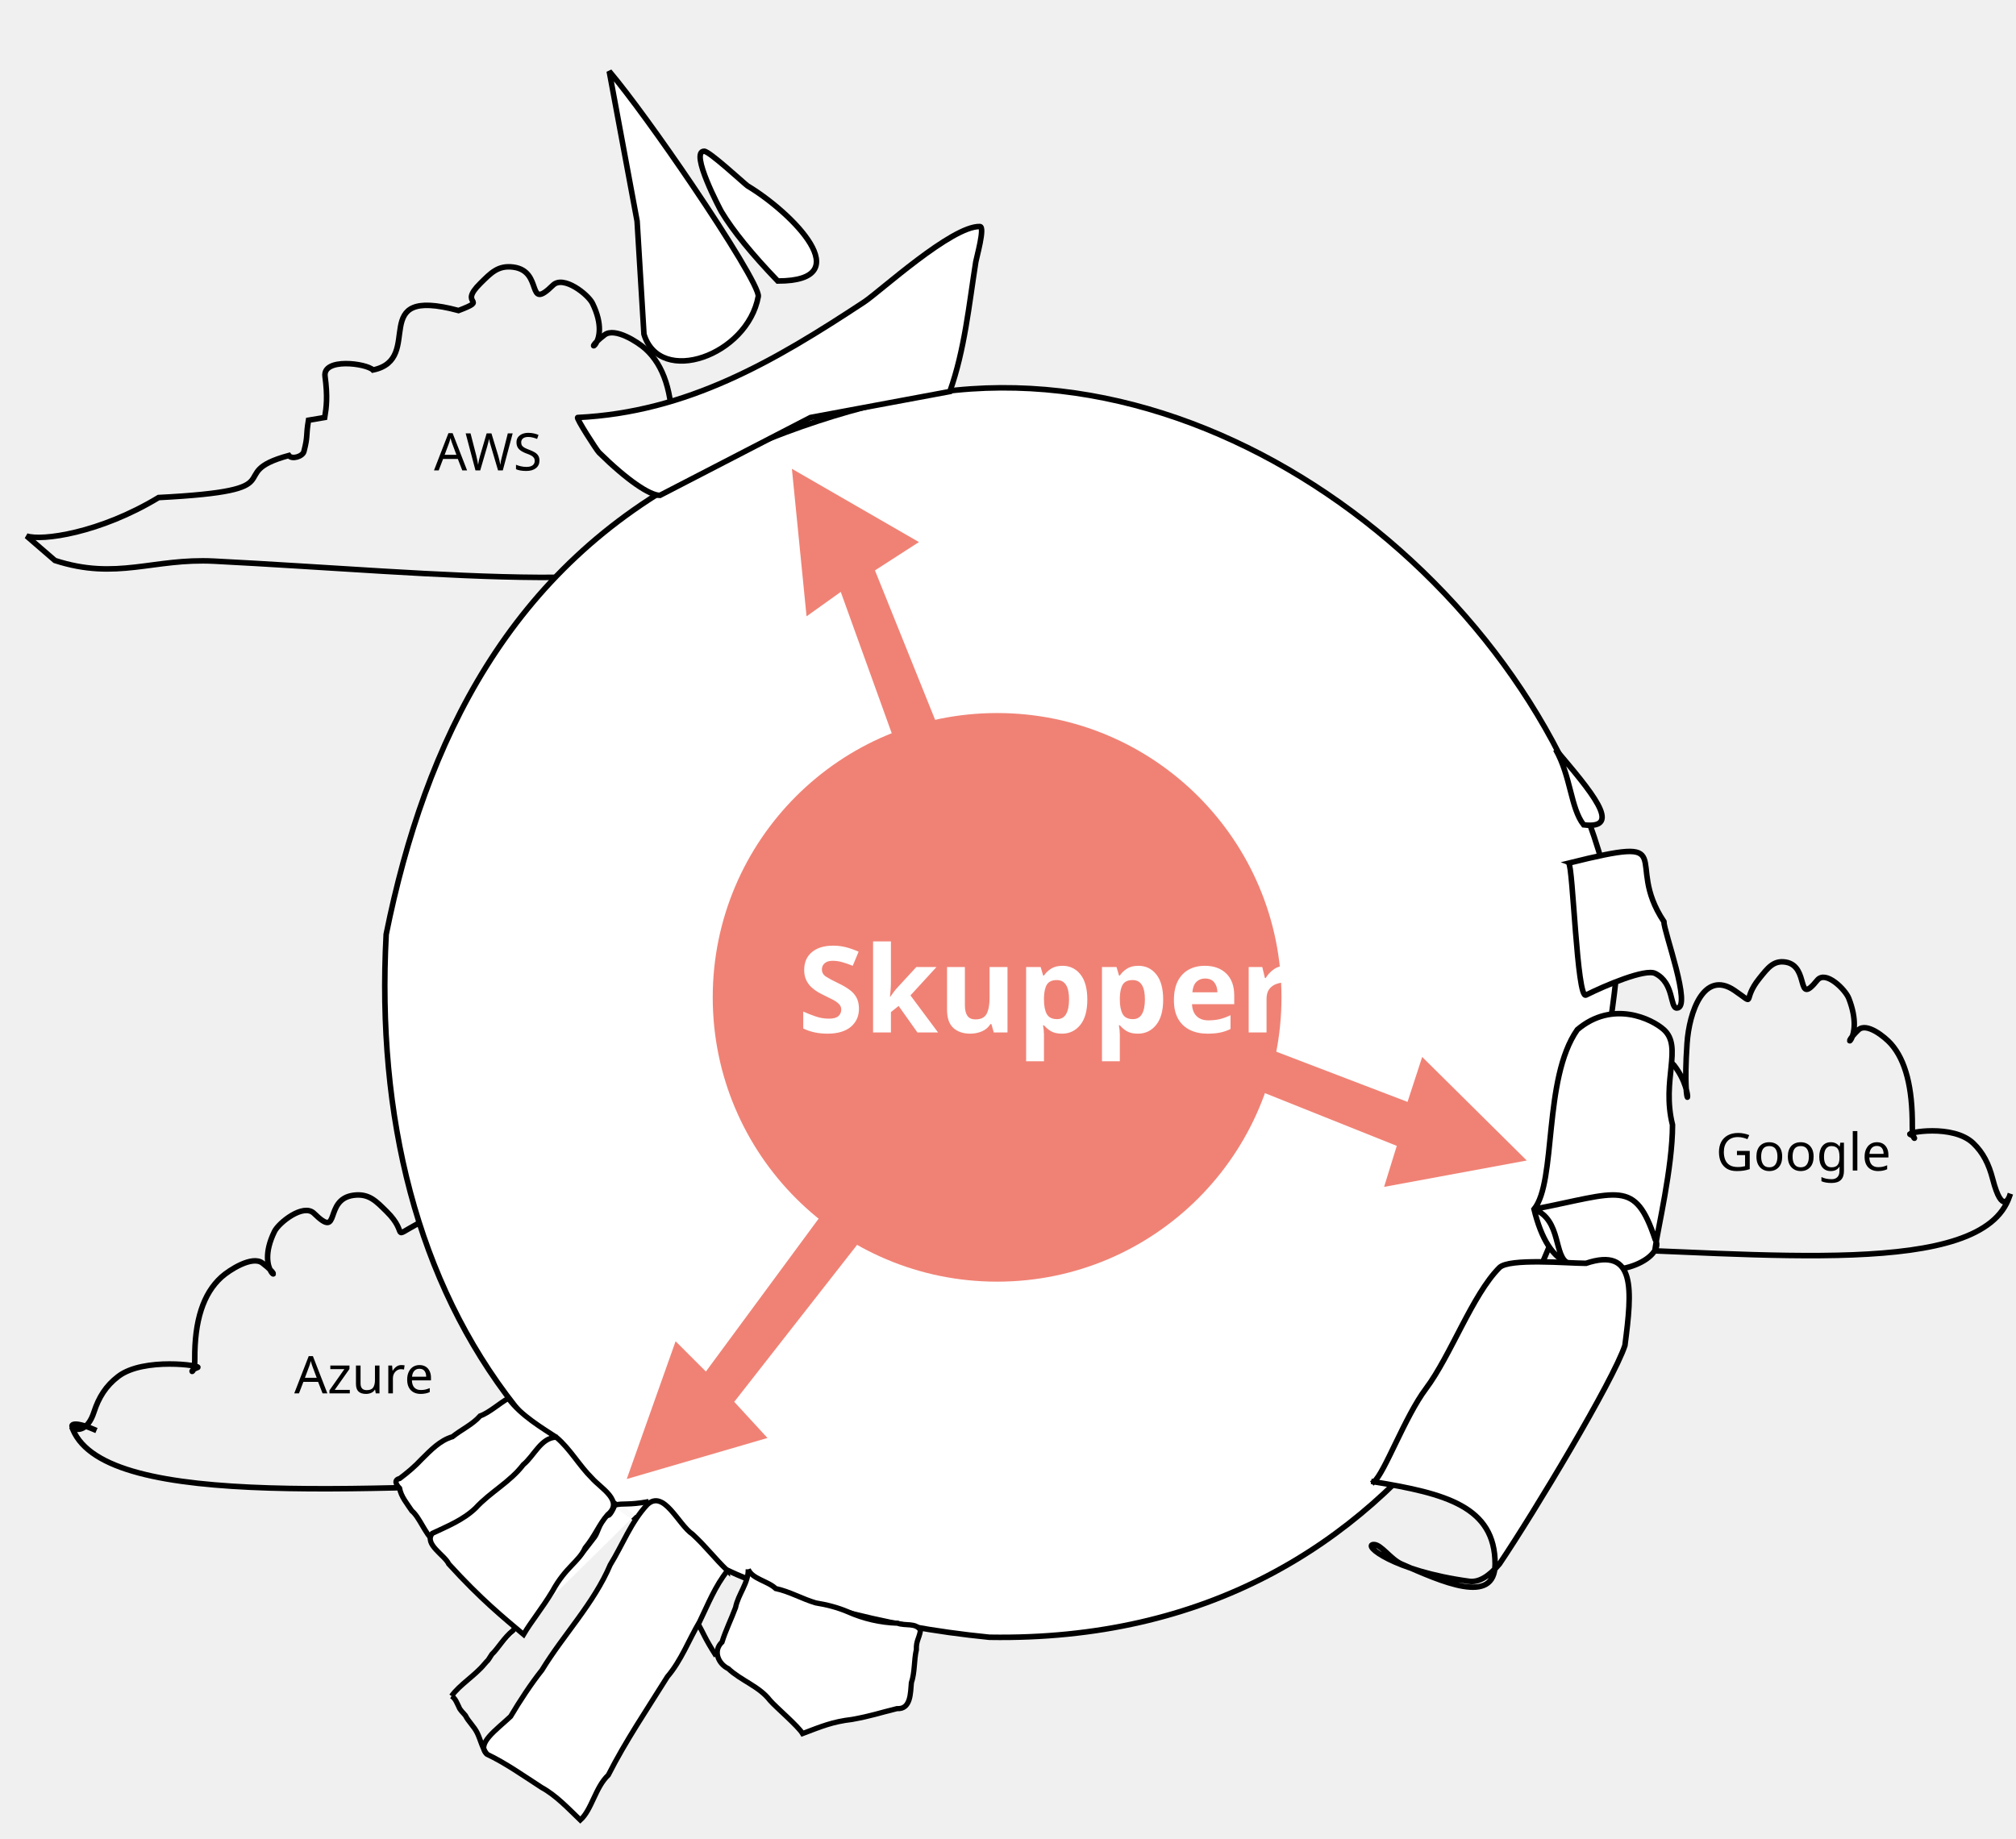
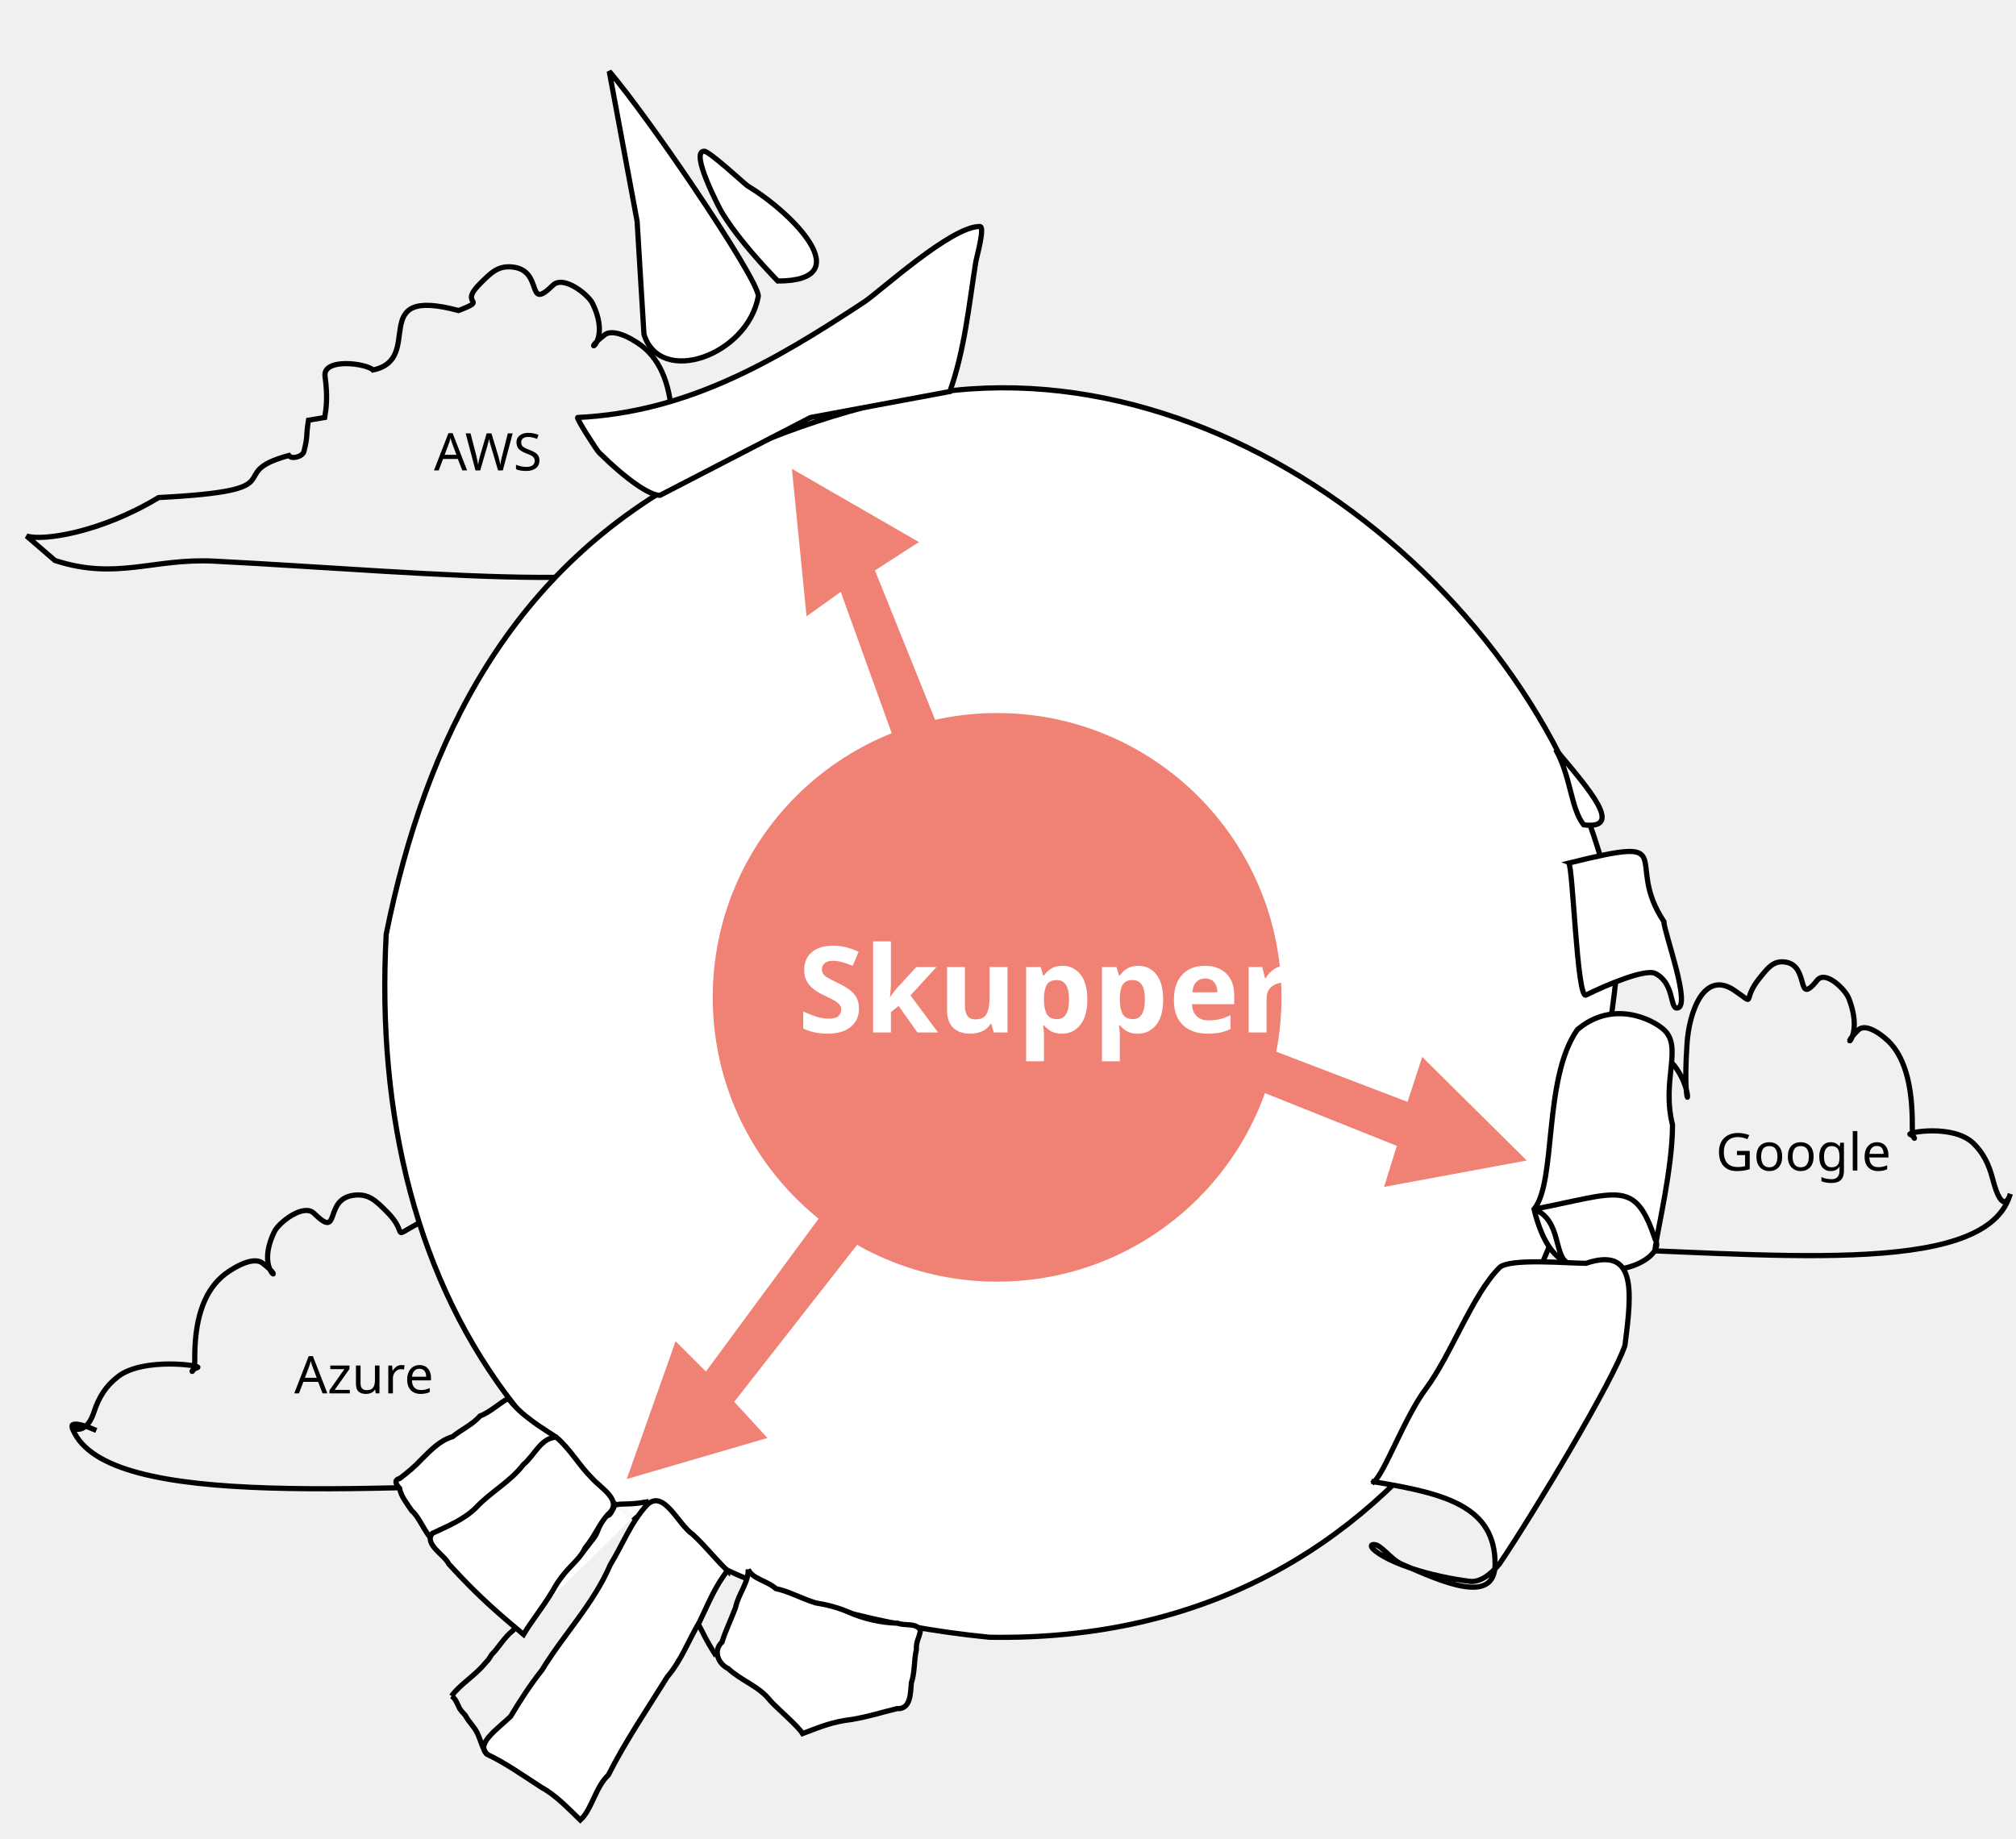
<svg xmlns="http://www.w3.org/2000/svg" id="-globe" style="isolation:isolate" viewBox="353.5 148.5 465.876 425" height="400" version="1.1">
  <defs id="defs818">
    <clipPath id="_clipPath_VwB5La2kLUJUBOhzjLbGqfCcWRBXHReF">
      <rect x="353.5" y="148.5" width="465.876" height="425" id="rect815" />
    </clipPath>
    <style id="style1776">.cls-1{fill:#353535;}.cls-2{fill:#38586c;}.cls-3{fill:#fff;}.cls-4{fill:#d5c5b7;}</style>
  </defs>
-   <g style="stroke:#000000;stroke-width:1.205;stroke-miterlimit:3;stroke-dasharray:none;stroke-opacity:1" id="g824">
-     <path d="m 817.876,425.01 c 0,0 -1.645,4.677 -3.887,-3.994 -0.89,-3.441 -2.208,-6.089 -4.484,-8.267 -4.688,-4.486 -15.597,-2.471 -14.606,-2.045 1.946,0.836 0.49,2.172 0.516,-1.892 0.057,-8.88 -1.54,-15.194 -4.919,-19.024 -1.419,-1.609 -5.663,-5.041 -7.541,-3.239 -5.15,4.943 1.68,2.695 -2.222,-7.295 -0.804,-2.06 -5.357,-6.563 -7.283,-4.185 -5.052,6.238 -1.664,-3.246 -7.283,-4.185 -2.848,-0.476 -4.176,1.392 -6.073,3.734 -4.272,5.275 -0.475,6.404 -5.815,2.788 -7.048,-4.773 -10.431,5.048 -10.917,12.223 -1.31,19.338 2.595,12.234 -3.057,5.029 -1.2,-1.531 -9.301,-2.884 -8.831,1.492 0.496,4.621 0.256,7.092 -0.061,9.486 l -4.008,-3.835 c -0.51,3.849 0.955,7.925 0.177,11.703 -0.24,1.163 -2.228,1.904 -2.779,0.92 -7.443,-13.298 -46.147,0.686 -46.896,2.057 -10.087,18.47 -19.255,17.098 -22.031,15.906 v 0 c 7.138,13.331 48.049,4.197 60.412,4.521 45.204,1.185 95.291,7.143 101.588,-11.898" stroke-miterlimit="3" id="path822" style="vector-effect:non-scaling-stroke;fill:none;stroke:#000000;stroke-width:1.205;stroke-linecap:square;stroke-linejoin:miter;stroke-miterlimit:3;stroke-dasharray:none;stroke-opacity:1" />
+   <g style="stroke:#000000;stroke-width:1.2;stroke-miterlimit:3;stroke-dasharray:none;stroke-opacity:1" id="g824">
+     <path d="m 817.876,425.01 c 0,0 -1.645,4.677 -3.887,-3.994 -0.89,-3.441 -2.208,-6.089 -4.484,-8.267 -4.688,-4.486 -15.597,-2.471 -14.606,-2.045 1.946,0.836 0.49,2.172 0.516,-1.892 0.057,-8.88 -1.54,-15.194 -4.919,-19.024 -1.419,-1.609 -5.663,-5.041 -7.541,-3.239 -5.15,4.943 1.68,2.695 -2.222,-7.295 -0.804,-2.06 -5.357,-6.563 -7.283,-4.185 -5.052,6.238 -1.664,-3.246 -7.283,-4.185 -2.848,-0.476 -4.176,1.392 -6.073,3.734 -4.272,5.275 -0.475,6.404 -5.815,2.788 -7.048,-4.773 -10.431,5.048 -10.917,12.223 -1.31,19.338 2.595,12.234 -3.057,5.029 -1.2,-1.531 -9.301,-2.884 -8.831,1.492 0.496,4.621 0.256,7.092 -0.061,9.486 l -4.008,-3.835 c -0.51,3.849 0.955,7.925 0.177,11.703 -0.24,1.163 -2.228,1.904 -2.779,0.92 -7.443,-13.298 -46.147,0.686 -46.896,2.057 -10.087,18.47 -19.255,17.098 -22.031,15.906 v 0 c 7.138,13.331 48.049,4.197 60.412,4.521 45.204,1.185 95.291,7.143 101.588,-11.898" stroke-miterlimit="3" id="path822" style="fill:none;stroke:#000000;stroke-width:1.2;stroke-linecap:square;stroke-linejoin:miter;stroke-miterlimit:3;stroke-dasharray:none;stroke-opacity:1" />
  </g>
-   <g id="g832" transform="translate(152.9748,-101.8767)" style="stroke-width:1.205;stroke-miterlimit:3;stroke-dasharray:none;stroke:#000000;stroke-opacity:1">
-     <path d="m 366.118,372.582 c 9.845,-4.256 15.861,-1.66 13.048,-10.331 -1.116,-3.441 -2.77,-6.089 -5.625,-8.267 -5.882,-4.485 -19.569,-2.47 -18.326,-2.045 2.442,0.836 0.615,2.172 0.648,-1.892 0.071,-8.879 -1.932,-15.194 -6.172,-19.024 -1.781,-1.608 -7.105,-5.041 -9.461,-3.238 -6.461,4.942 2.108,2.695 -2.788,-7.296 -1.009,-2.06 -6.721,-6.562 -9.137,-4.185 -6.339,6.238 -2.087,-3.245 -9.137,-4.184 -3.574,-0.476 -5.239,1.391 -7.62,3.733 -5.36,5.275 2.236,3.513 -5.06,6.301 -21.631,-5.815 -7.522,11.208 -19.767,13.739 -1.507,-1.531 -11.67,-2.884 -11.081,1.492 0.622,4.621 0.322,7.093 -0.076,9.487 l -3.752,0.635 c -0.64,3.849 -0.079,3.455 -1.055,7.232 -0.301,1.163 -2.795,1.904 -3.486,0.921 -15.725,4.266 2.782,8.03 -30.094,9.721 -13.614,8.25 -27.032,10.072 -30.514,8.88 l 6.561,5.666 c 14.325,4.656 22.623,-0.569 36.804,0.153 51.849,2.638 109.437,9.317 116.091,-5.843" stroke-miterlimit="3" id="path830" style="vector-effect:non-scaling-stroke;fill:none;stroke:#000000;stroke-width:1.205;stroke-linecap:square;stroke-linejoin:miter;stroke-miterlimit:3;stroke-dasharray:none;stroke-opacity:1" />
+   <g id="g832" transform="translate(152.9748,-101.8767)" style="stroke-width:1.2;stroke-miterlimit:3;stroke-dasharray:none;stroke:#000000;stroke-opacity:1">
+     <path d="m 366.118,372.582 c 9.845,-4.256 15.861,-1.66 13.048,-10.331 -1.116,-3.441 -2.77,-6.089 -5.625,-8.267 -5.882,-4.485 -19.569,-2.47 -18.326,-2.045 2.442,0.836 0.615,2.172 0.648,-1.892 0.071,-8.879 -1.932,-15.194 -6.172,-19.024 -1.781,-1.608 -7.105,-5.041 -9.461,-3.238 -6.461,4.942 2.108,2.695 -2.788,-7.296 -1.009,-2.06 -6.721,-6.562 -9.137,-4.185 -6.339,6.238 -2.087,-3.245 -9.137,-4.184 -3.574,-0.476 -5.239,1.391 -7.62,3.733 -5.36,5.275 2.236,3.513 -5.06,6.301 -21.631,-5.815 -7.522,11.208 -19.767,13.739 -1.507,-1.531 -11.67,-2.884 -11.081,1.492 0.622,4.621 0.322,7.093 -0.076,9.487 l -3.752,0.635 c -0.64,3.849 -0.079,3.455 -1.055,7.232 -0.301,1.163 -2.795,1.904 -3.486,0.921 -15.725,4.266 2.782,8.03 -30.094,9.721 -13.614,8.25 -27.032,10.072 -30.514,8.88 l 6.561,5.666 c 14.325,4.656 22.623,-0.569 36.804,0.153 51.849,2.638 109.437,9.317 116.091,-5.843" stroke-miterlimit="3" id="path830" style="fill:none;stroke:#000000;stroke-width:1.2;stroke-linecap:square;stroke-linejoin:miter;stroke-miterlimit:3;stroke-dasharray:none;stroke-opacity:1" />
  </g>
-   <g id="g838" style="stroke-width:1.205;stroke-miterlimit:3;stroke-dasharray:none;stroke:#000000;stroke-opacity:1">
-     <path style="vector-effect:non-scaling-stroke;fill:none;stroke:#000000;stroke-width:1.205;stroke-linecap:square;stroke-linejoin:miter;stroke-miterlimit:3;stroke-dasharray:none;stroke-opacity:1" id="path836" stroke-miterlimit="3" d="m 375.206,478.9 c -9.845,-4.256 -2.813,4.677 0,-3.994 1.116,-3.441 2.77,-6.09 5.626,-8.267 5.881,-4.486 19.568,-2.471 18.325,-2.045 -2.442,0.835 -0.615,2.172 -0.648,-1.892 -0.071,-8.88 1.932,-15.194 6.172,-19.024 1.781,-1.609 7.105,-5.041 9.461,-3.239 6.461,4.942 -2.108,2.695 2.788,-7.296 1.009,-2.059 6.721,-6.562 9.137,-4.184 6.339,6.238 2.088,-3.246 9.137,-4.185 3.574,-0.476 5.239,1.391 7.62,3.734 5.36,5.275 0.596,6.404 7.296,2.787 8.842,-4.772 13.086,5.049 13.696,12.223 1.644,19.339 -3.255,12.235 3.836,5.029 1.506,-1.53 11.669,-2.883 11.08,1.493 -0.622,4.621 -0.322,7.092 0.076,9.486 0,0 5.029,-3.835 5.029,-3.835 0.64,3.849 -1.199,7.925 -0.222,11.702 0.301,1.164 2.795,1.905 3.486,0.921 9.338,-13.298 57.897,0.686 58.837,2.057 12.656,18.47 24.158,17.098 27.64,15.906 l 0.349,-3.015 c -8.954,13.331 -5.59,8.727 -9.513,14.058 -8.31,11.292 -16.592,6.371 -27.637,3.697 -13.495,-6.076 -23.481,-10.543 -38.992,-10.219 -56.715,1.184 -119.556,7.143 -127.456,-11.898" />
+   <g id="g838" style="stroke-width:1.2;stroke-miterlimit:3;stroke-dasharray:none;stroke:#000000;stroke-opacity:1">
+     <path style="fill:none;stroke:#000000;stroke-width:1.2;stroke-linecap:square;stroke-linejoin:miter;stroke-miterlimit:3;stroke-dasharray:none;stroke-opacity:1" id="path836" stroke-miterlimit="3" d="m 375.206,478.9 c -9.845,-4.256 -2.813,4.677 0,-3.994 1.116,-3.441 2.77,-6.09 5.626,-8.267 5.881,-4.486 19.568,-2.471 18.325,-2.045 -2.442,0.835 -0.615,2.172 -0.648,-1.892 -0.071,-8.88 1.932,-15.194 6.172,-19.024 1.781,-1.609 7.105,-5.041 9.461,-3.239 6.461,4.942 -2.108,2.695 2.788,-7.296 1.009,-2.059 6.721,-6.562 9.137,-4.184 6.339,6.238 2.088,-3.246 9.137,-4.185 3.574,-0.476 5.239,1.391 7.62,3.734 5.36,5.275 0.596,6.404 7.296,2.787 8.842,-4.772 13.086,5.049 13.696,12.223 1.644,19.339 -3.255,12.235 3.836,5.029 1.506,-1.53 11.669,-2.883 11.08,1.493 -0.622,4.621 -0.322,7.092 0.076,9.486 0,0 5.029,-3.835 5.029,-3.835 0.64,3.849 -1.199,7.925 -0.222,11.702 0.301,1.164 2.795,1.905 3.486,0.921 9.338,-13.298 57.897,0.686 58.837,2.057 12.656,18.47 24.158,17.098 27.64,15.906 l 0.349,-3.015 c -8.954,13.331 -5.59,8.727 -9.513,14.058 -8.31,11.292 -16.592,6.371 -27.637,3.697 -13.495,-6.076 -23.481,-10.543 -38.992,-10.219 -56.715,1.184 -119.556,7.143 -127.456,-11.898" />
  </g>
-   <path style="vector-effect:non-scaling-stroke;fill:#ffffff;stroke:#000000;stroke-width:1.205;stroke-linecap:square;stroke-linejoin:miter;stroke-miterlimit:3;stroke-dasharray:none" id="path840" stroke-miterlimit="3" d="m 442.742,364.467 c 9.039,-44.817 28.621,-84.726 72.48,-107.314 16.406,-8.45 37.323,-15.6 55.713,-18.062 73.801,-9.878 149.726,58.327 156.629,129.043 -5.622,70.64 -45.206,160.473 -145.435,158.8 C 480.252,516.804 438.277,448.866 442.742,364.467 Z" />
+   <path style="fill:#ffffff;stroke:#000000;stroke-width:1.2;stroke-linecap:square;stroke-linejoin:miter;stroke-miterlimit:3;stroke-dasharray:none" id="path840" stroke-miterlimit="3" d="m 442.742,364.467 c 9.039,-44.817 28.621,-84.726 72.48,-107.314 16.406,-8.45 37.323,-15.6 55.713,-18.062 73.801,-9.878 149.726,58.327 156.629,129.043 -5.622,70.64 -45.206,160.473 -145.435,158.8 C 480.252,516.804 438.277,448.866 442.742,364.467 Z" />
  <text id="text842" style="font-style:normal;font-weight:400;font-size:12px;font-family:'Alegreya Sans';fill:#000000;stroke:none" x="421.497" y="470.565">Azure</text>
-   <g id="g1894" style="stroke-width:1.205;stroke-miterlimit:3;stroke-dasharray:none">
-     <path d="m 520.233,197.454 c -0.248,-0.413 -7.457,-14 -4,-14 1.202,0 9.049,7.287 10,8 10.383,6.23 26.004,22 7,22 q -9.065,-9.442 -13,-16 z" stroke-miterlimit="3" id="path844" style="vector-effect:non-scaling-stroke;fill:#ffffff;stroke:#000000;stroke-width:1.205;stroke-linecap:square;stroke-linejoin:miter;stroke-miterlimit:3;stroke-dasharray:none;stroke-opacity:1" />
-     <path d="M 540.807,245 573,239 c 3.428,-9.661 4.406,-19.932 6,-30 0.145,-0.914 2.193,-8.106 0.945,-8.141 -6.518,-0.182 -23.198,15.104 -26.727,17.432 C 532.304,232.083 512.303,243.778 487,245 c -0.462,0.022 4.364,7.538 4.91,8.077 6.44,6.351 11.703,9.923 14.09,9.923 v 0 z" stroke-miterlimit="3" id="path846" style="vector-effect:non-scaling-stroke;fill:#ffffff;stroke:#000000;stroke-width:1.205;stroke-linecap:square;stroke-linejoin:miter;stroke-miterlimit:3;stroke-dasharray:none;stroke-opacity:1" />
-     <path d="m 494.286,164.979 c 4.571,5.39 12.307,16.113 19.292,26.451 8.255,12.219 15.46,23.901 15.149,25.606 -2.49,13.622 -22.741,20.841 -26.415,8.709 l -1.585,-26.14 q -6.441,-34.626 -6.441,-34.626 z" stroke-miterlimit="3" id="path848" style="vector-effect:non-scaling-stroke;fill:#ffffff;stroke:#000000;stroke-width:1.205;stroke-linecap:square;stroke-linejoin:miter;stroke-miterlimit:3;stroke-dasharray:none;stroke-opacity:1" />
+   <g id="g1894" style="stroke-width:1.2;stroke-miterlimit:3;stroke-dasharray:none">
+     <path d="m 520.233,197.454 c -0.248,-0.413 -7.457,-14 -4,-14 1.202,0 9.049,7.287 10,8 10.383,6.23 26.004,22 7,22 q -9.065,-9.442 -13,-16 z" stroke-miterlimit="3" id="path844" style="fill:#ffffff;stroke:#000000;stroke-width:1.2;stroke-linecap:square;stroke-linejoin:miter;stroke-miterlimit:3;stroke-dasharray:none;stroke-opacity:1" />
+     <path d="M 540.807,245 573,239 c 3.428,-9.661 4.406,-19.932 6,-30 0.145,-0.914 2.193,-8.106 0.945,-8.141 -6.518,-0.182 -23.198,15.104 -26.727,17.432 C 532.304,232.083 512.303,243.778 487,245 c -0.462,0.022 4.364,7.538 4.91,8.077 6.44,6.351 11.703,9.923 14.09,9.923 v 0 z" stroke-miterlimit="3" id="path846" style="fill:#ffffff;stroke:#000000;stroke-width:1.2;stroke-linecap:square;stroke-linejoin:miter;stroke-miterlimit:3;stroke-dasharray:none;stroke-opacity:1" />
+     <path d="m 494.286,164.979 c 4.571,5.39 12.307,16.113 19.292,26.451 8.255,12.219 15.46,23.901 15.149,25.606 -2.49,13.622 -22.741,20.841 -26.415,8.709 l -1.585,-26.14 q -6.441,-34.626 -6.441,-34.626 z" stroke-miterlimit="3" id="path848" style="fill:#ffffff;stroke:#000000;stroke-width:1.2;stroke-linecap:square;stroke-linejoin:miter;stroke-miterlimit:3;stroke-dasharray:none;stroke-opacity:1" />
  </g>
-   <g id="g1900" style="stroke-width:1.205;stroke-miterlimit:3;stroke-dasharray:none">
-     <path d="m 716,348 c 26.582,-6.604 12.539,-0.692 22,13.5 0,2.351 6.584,20 3,20 -1.631,0 -0.559,-5.779 -5,-8 -2.278,-1.139 -11.442,2.721 -16,5 -2.09,1.045 -3,-30 -4,-30.5 z" stroke-miterlimit="3" id="path856" style="vector-effect:non-scaling-stroke;fill:#ffffff;stroke:#000000;stroke-width:1.205;stroke-linecap:square;stroke-linejoin:miter;stroke-miterlimit:3;stroke-dasharray:none;stroke-opacity:1" />
-     <path d="m 716,440.5 c -3.555,-1.338 -1.529,-10.038 -8,-12.5 19.699,-3.821 23.295,-7.116 28,7 2.352,3.43 -7.493,10.19 -20,5.5 q -5.445,-2.042 -8,-12.5 c 5.241,-6.429 2.035,-30.101 10,-41.5 v 0 c 8.181,-6.937 17.29,-2.461 20,0 4.422,4.017 -0.595,11.622 2,22 0,10.009 -3.471,24.268 -4,28.5" stroke-miterlimit="3" id="path858" style="vector-effect:non-scaling-stroke;fill:#ffffff;stroke:#000000;stroke-width:1.205;stroke-linecap:square;stroke-linejoin:miter;stroke-miterlimit:3;stroke-dasharray:none;stroke-opacity:1" />
-     <path d="m 671,491 c 16.541,2.703 28,5.705 28,19 0,9.742 -12.489,3.997 -21.651,0 -2.457,-1.072 -4.675,-4.5 -6.349,-4.5 -2.836,0 4.502,6.126 22.013,8.5 q 3.259,0.442 6.987,-4 c 8.057,-11.967 26.258,-42.274 29,-50.5 v 0 c 1.692,-12.904 2.556,-22.852 -9,-19 -4.205,0 -17.765,-1.235 -20,1 -6.244,6.244 -11.227,20.302 -17,28 -4.844,6.459 -9.6,19.58 -12,21.5" stroke-miterlimit="3" id="path860" style="vector-effect:non-scaling-stroke;fill:#ffffff;stroke:#000000;stroke-width:1.205;stroke-linecap:square;stroke-linejoin:miter;stroke-miterlimit:3;stroke-dasharray:none;stroke-opacity:1" />
-     <path d="m 712.995,321.741 c 8.02,9.489 15.826,18.554 6.471,17.412 -3.036,-3.88 -2.915,-11.147 -6.471,-17.412 z" stroke-miterlimit="3" id="path862" style="vector-effect:non-scaling-stroke;fill:#ffffff;stroke:#000000;stroke-width:1.205;stroke-linecap:square;stroke-linejoin:miter;stroke-miterlimit:3;stroke-dasharray:none;stroke-opacity:1" />
+   <g id="g1900" style="stroke-width:1.2;stroke-miterlimit:3;stroke-dasharray:none">
+     <path d="m 716,348 c 26.582,-6.604 12.539,-0.692 22,13.5 0,2.351 6.584,20 3,20 -1.631,0 -0.559,-5.779 -5,-8 -2.278,-1.139 -11.442,2.721 -16,5 -2.09,1.045 -3,-30 -4,-30.5 z" stroke-miterlimit="3" id="path856" style="fill:#ffffff;stroke:#000000;stroke-width:1.2;stroke-linecap:square;stroke-linejoin:miter;stroke-miterlimit:3;stroke-dasharray:none;stroke-opacity:1" />
+     <path d="m 716,440.5 c -3.555,-1.338 -1.529,-10.038 -8,-12.5 19.699,-3.821 23.295,-7.116 28,7 2.352,3.43 -7.493,10.19 -20,5.5 q -5.445,-2.042 -8,-12.5 c 5.241,-6.429 2.035,-30.101 10,-41.5 v 0 c 8.181,-6.937 17.29,-2.461 20,0 4.422,4.017 -0.595,11.622 2,22 0,10.009 -3.471,24.268 -4,28.5" stroke-miterlimit="3" id="path858" style="fill:#ffffff;stroke:#000000;stroke-width:1.2;stroke-linecap:square;stroke-linejoin:miter;stroke-miterlimit:3;stroke-dasharray:none;stroke-opacity:1" />
+     <path d="m 671,491 c 16.541,2.703 28,5.705 28,19 0,9.742 -12.489,3.997 -21.651,0 -2.457,-1.072 -4.675,-4.5 -6.349,-4.5 -2.836,0 4.502,6.126 22.013,8.5 q 3.259,0.442 6.987,-4 c 8.057,-11.967 26.258,-42.274 29,-50.5 v 0 c 1.692,-12.904 2.556,-22.852 -9,-19 -4.205,0 -17.765,-1.235 -20,1 -6.244,6.244 -11.227,20.302 -17,28 -4.844,6.459 -9.6,19.58 -12,21.5" stroke-miterlimit="3" id="path860" style="fill:#ffffff;stroke:#000000;stroke-width:1.2;stroke-linecap:square;stroke-linejoin:miter;stroke-miterlimit:3;stroke-dasharray:none;stroke-opacity:1" />
+     <path d="m 712.995,321.741 c 8.02,9.489 15.826,18.554 6.471,17.412 -3.036,-3.88 -2.915,-11.147 -6.471,-17.412 z" stroke-miterlimit="3" id="path862" style="fill:#ffffff;stroke:#000000;stroke-width:1.2;stroke-linecap:square;stroke-linejoin:miter;stroke-miterlimit:3;stroke-dasharray:none;stroke-opacity:1" />
  </g>
  <text id="text864" style="font-style:normal;font-weight:400;font-size:12px;font-family:'Alegreya Sans';fill:#000000;stroke:none" x="453.786" y="257.234">AWS</text>
  <text id="text866" style="font-style:normal;font-weight:400;font-size:12px;font-family:'Alegreya Sans';fill:#000000;stroke:none" x="750" y="419.058">Google</text>
-   <circle style="fill:#f08275;fill-opacity:1;stroke:none;stroke-width:1.062" id="path913" cx="583.921" cy="379.027" r="65.715" />
-   <path style="fill:#f08275;fill-opacity:1;stroke:none;stroke-width:1.062px;stroke-linecap:butt;stroke-linejoin:miter;stroke-opacity:1" d="m 536.498,256.857 3.387,34.099 7.904,-5.646 11.969,33.196 9.936,-3.387 -14.001,-34.777 10.162,-6.549 z" id="path915" />
-   <path style="fill:#f08275;fill-opacity:1;stroke:none;stroke-width:1.062px;stroke-linecap:butt;stroke-linejoin:miter;stroke-opacity:1" d="m 516.626,465.518 -7.001,-7.001 -11.291,31.841 32.519,-9.485 -7.678,-8.355 34.099,-43.584 -8.355,-7.226 z" id="path917" />
-   <path style="fill:#f08275;fill-opacity:1;stroke:none;stroke-width:1.062px;stroke-linecap:butt;stroke-linejoin:miter;stroke-opacity:1" d="m 678.767,403.19 3.387,-10.388 24.163,23.937 -32.97,6.097 2.936,-9.485 -35.003,-14.001 3.839,-9.033 z" id="path919" />
+   <circle style="fill:#f08275;fill-opacity:1;stroke:none;stroke-width:1.2" id="path913" cx="583.921" cy="379.027" r="65.715" />
+   <path style="fill:#f08275;fill-opacity:1;stroke:none;stroke-width:1.2;stroke-linecap:butt;stroke-linejoin:miter;stroke-opacity:1" d="m 536.498,256.857 3.387,34.099 7.904,-5.646 11.969,33.196 9.936,-3.387 -14.001,-34.777 10.162,-6.549 z" id="path915" />
+   <path style="fill:#f08275;fill-opacity:1;stroke:none;stroke-width:1.2;stroke-linecap:butt;stroke-linejoin:miter;stroke-opacity:1" d="m 516.626,465.518 -7.001,-7.001 -11.291,31.841 32.519,-9.485 -7.678,-8.355 34.099,-43.584 -8.355,-7.226 z" id="path917" />
+   <path style="fill:#f08275;fill-opacity:1;stroke:none;stroke-width:1.2;stroke-linecap:butt;stroke-linejoin:miter;stroke-opacity:1" d="m 678.767,403.19 3.387,-10.388 24.163,23.937 -32.97,6.097 2.936,-9.485 -35.003,-14.001 3.839,-9.033 z" id="path919" />
  <text id="text870" style="font-style:normal;font-weight:800;font-size:27.696px;font-family:'Alegreya Sans';fill:#ffffff;fill-opacity:1;stroke:#090c11;stroke-width:0;stroke-miterlimit:4;stroke-dasharray:none;stroke-opacity:1" x="537.838" y="387.138">Skupper</text>
-   <g id="g1909" style="stroke-width:1.205;stroke-miterlimit:3;stroke-dasharray:none">
-     <path id="path1824" d="m 503.413,495.575 c -4.91,0.886 -5.763,0.3 -7.824,0.798 -0.253,0.696 -1.354,2.953 -1.677,2.236 -0.587,-1.057 0.03,-0.113 -0.719,0.16 -0.864,1.46 -1.656,4.175 -2.27,4.968 -2.028,2.545 -3.638,5.229 -6.7,6.948 -0.884,0.978 -2.738,2.572 -3.485,3.094 -1.936,2.748 -3.375,3.408 -4.471,5.749 -1.332,1.243 -2.906,4.128 -4.206,5.836 -2.054,1.587 -3.529,4.245 -4.896,5.502 -1.454,2.293 -0.585,0.888 -1.698,2.248 -2.192,2.678 -5.764,4.797 -7.624,7.413" style="fill:#ffffff;fill-opacity:0.976;stroke:#000000;stroke-width:1.205;stroke-miterlimit:3;stroke-dasharray:none;stroke-opacity:1" />
-     <path style="fill:#ffffff;fill-opacity:1;stroke:#000000;stroke-width:1.205;stroke-miterlimit:3;stroke-dasharray:none;stroke-opacity:1" d="m 521.617,511.544 c -2.859,3.553 -4.511,7.805 -6.464,11.831 -2.514,4.229 -4.197,8.903 -7.431,12.688 -4.665,7.499 -9.656,14.841 -13.653,22.729 -3.003,2.839 -3.792,7.969 -6.463,10.393 -2.708,-2.587 -5.531,-5.654 -8.945,-7.529 -3.852,-2.484 -8.395,-5.702 -12.629,-7.679 -2.563,-2.39 2.039,-5.517 5.468,-8.742 2.048,-3.464 4.714,-7.547 7.246,-10.724 5.028,-8.261 11.948,-15.337 15.778,-24.328 2.861,-4.641 4.765,-9.846 8.533,-13.889 3.875,-3.632 7.158,4.606 10.486,6.829 3.195,2.95 5.005,5.477 8.074,8.422 z" id="path1822" />
-     <path style="fill:none;stroke:#000000;stroke-width:1.205;stroke-miterlimit:3;stroke-dasharray:none;stroke-opacity:1" d="m 466.031,553.975 c -1.116,-1.439 -1.455,-3.275 -2.23,-4.89 -0.792,-1.62 -2.01,-2.59 -2.762,-4.079 -0.525,-0.652 -1.217,-1.195 -1.511,-2.007 -0.453,-0.88 -0.782,-1.946 -1.684,-2.474" id="path1826" />
-     <path id="path1830" d="m 453.582,504.479 c -1.771,-1.361 -3.16,-5.339 -4.907,-6.756 -1.089,-1.652 -2.468,-3.227 -2.84,-5.23 -0.754,-0.784 -1.44,-1.913 0.043,-2.256 1.811,-1.36 3.539,-2.816 5.077,-4.48 2.086,-2.056 4.214,-4.331 7.115,-5.177 2.073,-1.673 4.598,-2.78 6.381,-4.805 2.098,-0.716 4.694,-3.107 6.525,-4.055 2.91,4.005 8.052,6.977 11.081,8.988" style="fill:#ffffff;fill-opacity:1;stroke:#000000;stroke-width:1.205;stroke-miterlimit:3;stroke-dasharray:none;stroke-opacity:1" />
-     <path style="fill:#ffffff;fill-opacity:1;stroke:#000000;stroke-width:1.205;stroke-miterlimit:3;stroke-dasharray:none;stroke-opacity:1" d="m 526.407,511.224 c 0.062,3.222 -2.332,5.76 -2.925,8.83 -0.992,2.685 -2.282,5.256 -3.133,7.994 -2.15,2.035 -0.876,5.018 1.453,6.147 2.976,2.786 7.148,4.077 9.631,7.33 1.316,1.531 6.498,5.929 7.533,7.671 4.288,-1.617 6.826,-2.723 11.414,-3.262 4.479,-0.81 6.206,-1.477 10.397,-2.502 3.256,0.213 3.113,-3.722 3.331,-5.977 0.833,-2.476 0.574,-5.123 1.155,-7.648 -0.068,-2.065 0.603,-2.484 0.954,-4.455 -0.982,-1.853 -3.558,-0.99 -5.283,-1.663 -3.958,-0.122 -7.882,-1.023 -11.499,-2.634 -2.38,-1.018 -4.897,-1.653 -7.44,-2.065 -3.143,-0.927 -6.02,-2.625 -9.24,-3.315 -1.806,-1.744 -5.473,-2.217 -6.348,-4.45 z" id="path1832" />
-     <path id="path1834" d="m 519.003,531.271 c -2.745,-4.301 -2.864,-5.15 -4.232,-7.552" style="fill:none;stroke:#000000;stroke-width:1.205;stroke-miterlimit:3;stroke-dasharray:none;stroke-opacity:1" />
-     <path style="fill:#ffffff;fill-opacity:1;stroke:#000000;stroke-width:1.205;stroke-miterlimit:3;stroke-dasharray:none;stroke-opacity:1" d="m 493.912,498.609 c 3.877,-3.174 -1.62,-6.143 -3.625,-8.46 -2.97,-2.936 -5.049,-6.777 -8.23,-9.441 -3.507,0.034 -5.159,4.333 -7.625,6.329 -3.046,4.017 -7.636,6.338 -11.012,10.028 -2.806,2.716 -6.556,4.223 -10.021,5.858 -1.995,2.492 2.931,5.069 3.797,7.066 7.525,8.261 12.599,12.342 17.292,16.304 1.828,-3.098 4.257,-5.973 6.698,-10.033 3.037,-5.575 6.076,-6.742 7.527,-9.97 2.32,-2.816 3.187,-5.387 5.198,-7.68 z" id="path1828" />
+   <g id="g1909" style="stroke-width:1.2;stroke-miterlimit:3;stroke-dasharray:none">
+     <path id="path1824" d="m 503.413,495.575 c -4.91,0.886 -5.763,0.3 -7.824,0.798 -0.253,0.696 -1.354,2.953 -1.677,2.236 -0.587,-1.057 0.03,-0.113 -0.719,0.16 -0.864,1.46 -1.656,4.175 -2.27,4.968 -2.028,2.545 -3.638,5.229 -6.7,6.948 -0.884,0.978 -2.738,2.572 -3.485,3.094 -1.936,2.748 -3.375,3.408 -4.471,5.749 -1.332,1.243 -2.906,4.128 -4.206,5.836 -2.054,1.587 -3.529,4.245 -4.896,5.502 -1.454,2.293 -0.585,0.888 -1.698,2.248 -2.192,2.678 -5.764,4.797 -7.624,7.413" style="fill:#ffffff;fill-opacity:0.976;stroke:#000000;stroke-width:1.2;stroke-miterlimit:3;stroke-dasharray:none;stroke-opacity:1" />
+     <path style="fill:#ffffff;fill-opacity:1;stroke:#000000;stroke-width:1.2;stroke-miterlimit:3;stroke-dasharray:none;stroke-opacity:1" d="m 521.617,511.544 c -2.859,3.553 -4.511,7.805 -6.464,11.831 -2.514,4.229 -4.197,8.903 -7.431,12.688 -4.665,7.499 -9.656,14.841 -13.653,22.729 -3.003,2.839 -3.792,7.969 -6.463,10.393 -2.708,-2.587 -5.531,-5.654 -8.945,-7.529 -3.852,-2.484 -8.395,-5.702 -12.629,-7.679 -2.563,-2.39 2.039,-5.517 5.468,-8.742 2.048,-3.464 4.714,-7.547 7.246,-10.724 5.028,-8.261 11.948,-15.337 15.778,-24.328 2.861,-4.641 4.765,-9.846 8.533,-13.889 3.875,-3.632 7.158,4.606 10.486,6.829 3.195,2.95 5.005,5.477 8.074,8.422 z" id="path1822" />
+     <path style="fill:none;stroke:#000000;stroke-width:1.2;stroke-miterlimit:3;stroke-dasharray:none;stroke-opacity:1" d="m 466.031,553.975 c -1.116,-1.439 -1.455,-3.275 -2.23,-4.89 -0.792,-1.62 -2.01,-2.59 -2.762,-4.079 -0.525,-0.652 -1.217,-1.195 -1.511,-2.007 -0.453,-0.88 -0.782,-1.946 -1.684,-2.474" id="path1826" />
+     <path id="path1830" d="m 453.582,504.479 c -1.771,-1.361 -3.16,-5.339 -4.907,-6.756 -1.089,-1.652 -2.468,-3.227 -2.84,-5.23 -0.754,-0.784 -1.44,-1.913 0.043,-2.256 1.811,-1.36 3.539,-2.816 5.077,-4.48 2.086,-2.056 4.214,-4.331 7.115,-5.177 2.073,-1.673 4.598,-2.78 6.381,-4.805 2.098,-0.716 4.694,-3.107 6.525,-4.055 2.91,4.005 8.052,6.977 11.081,8.988" style="fill:#ffffff;fill-opacity:1;stroke:#000000;stroke-width:1.2;stroke-miterlimit:3;stroke-dasharray:none;stroke-opacity:1" />
+     <path style="fill:#ffffff;fill-opacity:1;stroke:#000000;stroke-width:1.2;stroke-miterlimit:3;stroke-dasharray:none;stroke-opacity:1" d="m 526.407,511.224 c 0.062,3.222 -2.332,5.76 -2.925,8.83 -0.992,2.685 -2.282,5.256 -3.133,7.994 -2.15,2.035 -0.876,5.018 1.453,6.147 2.976,2.786 7.148,4.077 9.631,7.33 1.316,1.531 6.498,5.929 7.533,7.671 4.288,-1.617 6.826,-2.723 11.414,-3.262 4.479,-0.81 6.206,-1.477 10.397,-2.502 3.256,0.213 3.113,-3.722 3.331,-5.977 0.833,-2.476 0.574,-5.123 1.155,-7.648 -0.068,-2.065 0.603,-2.484 0.954,-4.455 -0.982,-1.853 -3.558,-0.99 -5.283,-1.663 -3.958,-0.122 -7.882,-1.023 -11.499,-2.634 -2.38,-1.018 -4.897,-1.653 -7.44,-2.065 -3.143,-0.927 -6.02,-2.625 -9.24,-3.315 -1.806,-1.744 -5.473,-2.217 -6.348,-4.45 z" id="path1832" />
+     <path id="path1834" d="m 519.003,531.271 c -2.745,-4.301 -2.864,-5.15 -4.232,-7.552" style="fill:none;stroke:#000000;stroke-width:1.2;stroke-miterlimit:3;stroke-dasharray:none;stroke-opacity:1" />
+     <path style="fill:#ffffff;fill-opacity:1;stroke:#000000;stroke-width:1.2;stroke-miterlimit:3;stroke-dasharray:none;stroke-opacity:1" d="m 493.912,498.609 c 3.877,-3.174 -1.62,-6.143 -3.625,-8.46 -2.97,-2.936 -5.049,-6.777 -8.23,-9.441 -3.507,0.034 -5.159,4.333 -7.625,6.329 -3.046,4.017 -7.636,6.338 -11.012,10.028 -2.806,2.716 -6.556,4.223 -10.021,5.858 -1.995,2.492 2.931,5.069 3.797,7.066 7.525,8.261 12.599,12.342 17.292,16.304 1.828,-3.098 4.257,-5.973 6.698,-10.033 3.037,-5.575 6.076,-6.742 7.527,-9.97 2.32,-2.816 3.187,-5.387 5.198,-7.68 z" id="path1828" />
  </g>
</svg>
